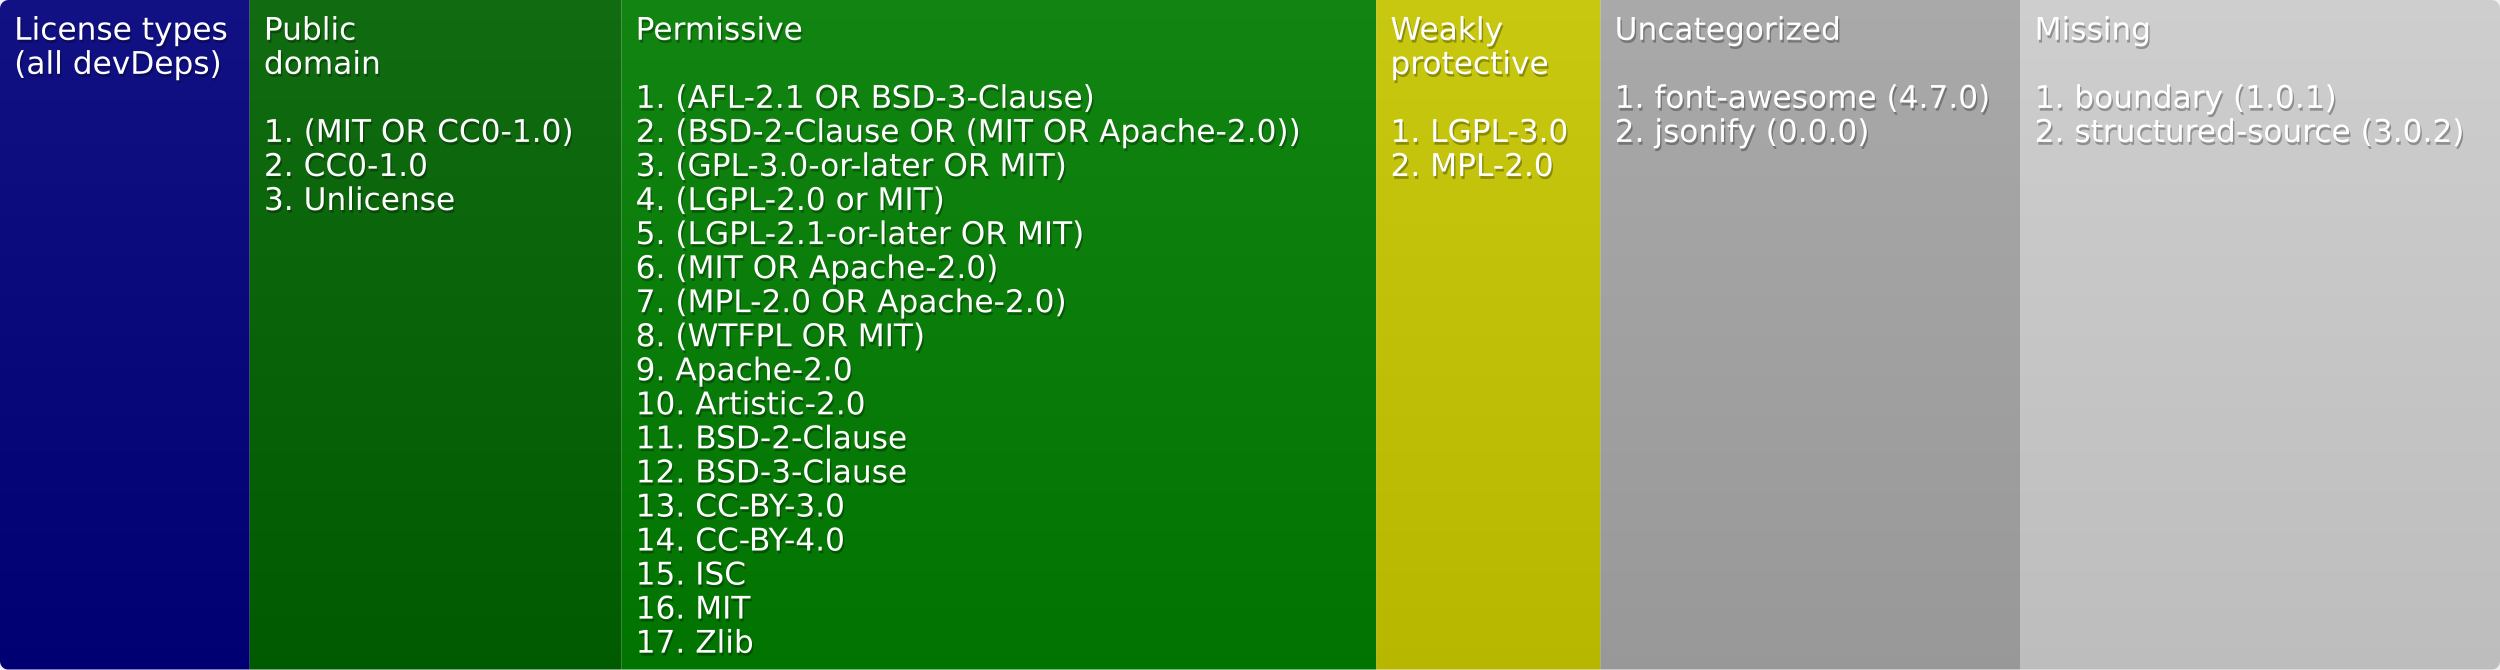
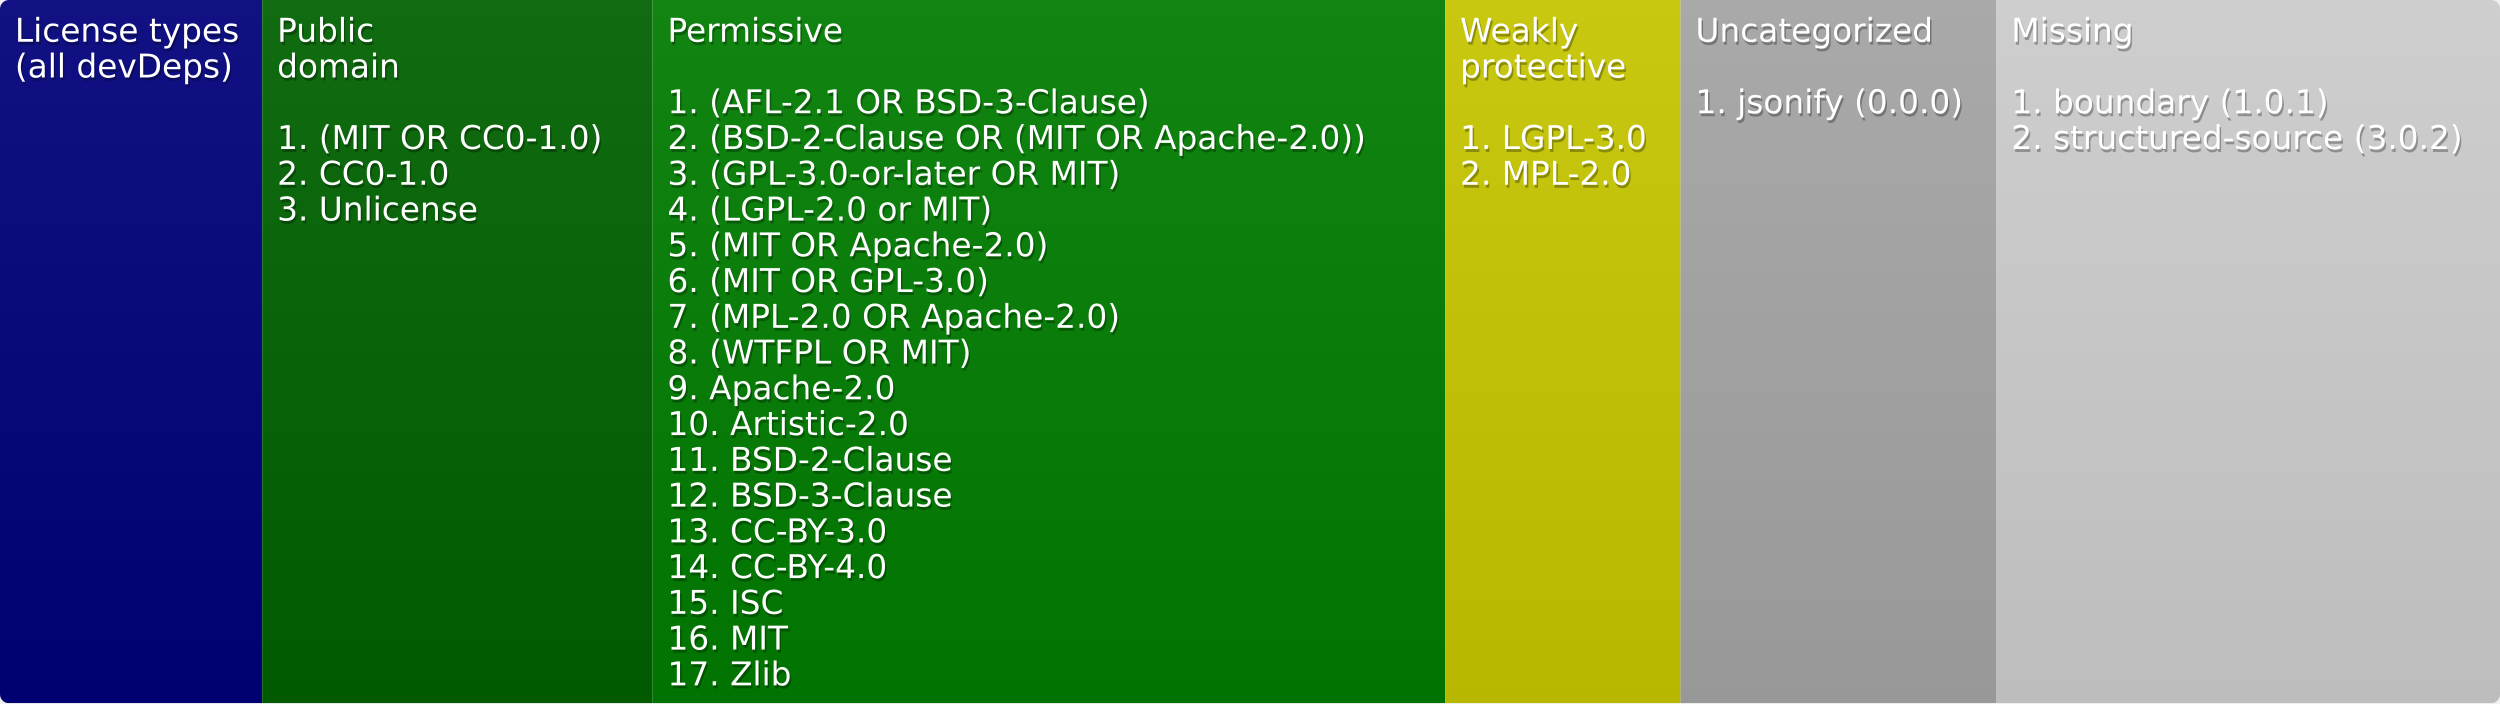
- <svg xmlns="http://www.w3.org/2000/svg" width="881" height="236">
+ <svg xmlns="http://www.w3.org/2000/svg" width="839" height="236">
  <defs>
    <linearGradient id="smooth" x2="0" y2="100%">
      <stop offset="0" stop-color="#aaa" stop-opacity=".1" />
      <stop offset="1" stop-opacity=".1" />
    </linearGradient>
    <style>text{font-size:11px;font-family:Verdana,DejaVu Sans,Geneva,sans-serif}text.shadow{fill:#010101;fill-opacity:.3}text.high{fill:#fff}</style>
    <mask id="round">
      <rect width="100%" height="100%" rx="3" fill="#fff" />
    </mask>
  </defs>
  <g id="bg" mask="url(#round)">
    <path fill="navy" d="M0 0h88v236H0z" />
    <path fill="#006400" d="M88 0h131v236H88z" />
    <path fill="green" d="M219 0h266v236H219z" />
    <path fill="#cc0" d="M485 0h79v236h-79z" />
-     <path fill="#a9a9a9" d="M564 0h148v236H564z" />
-     <path fill="#d3d3d3" d="M712 0h169v236H712z" />
-     <path fill="url(#smooth)" d="M0 0h881v236H0z" />
+     <path fill="#a9a9a9" d="M564 0h106v236H564z" />
+     <path fill="#d3d3d3" d="M670 0h169v236H670z" />
+     <path fill="url(#smooth)" d="M0 0h839v236H0z" />
  </g>
  <g id="fg">
    <text class="shadow" x="5.5" y="15">License types</text>
    <text class="high" x="5" y="14">License types</text>
    <text class="shadow" x="5.5" y="27">(all devDeps)</text>
    <text class="high" x="5" y="26">(all devDeps)</text>
    <text class="shadow" x="93.5" y="15">Public</text>
    <text class="high" x="93" y="14">Public</text>
    <text class="shadow" x="93.5" y="27">domain</text>
    <text class="high" x="93" y="26">domain</text>
    <text class="shadow" x="93.5" y="51">1. (MIT OR CC0-1.0)</text>
    <text class="high" x="93" y="50">1. (MIT OR CC0-1.0)</text>
    <text class="shadow" x="93.5" y="63">2. CC0-1.0</text>
    <text class="high" x="93" y="62">2. CC0-1.0</text>
    <text class="shadow" x="93.5" y="75">3. Unlicense</text>
    <text class="high" x="93" y="74">3. Unlicense</text>
    <text class="shadow" x="224.5" y="15">Permissive</text>
    <text class="high" x="224" y="14">Permissive</text>
    <text class="shadow" x="224.5" y="39">1. (AFL-2.1 OR BSD-3-Clause)</text>
    <text class="high" x="224" y="38">1. (AFL-2.1 OR BSD-3-Clause)</text>
    <text class="shadow" x="224.5" y="51">2. (BSD-2-Clause OR (MIT OR Apache-2.0))</text>
    <text class="high" x="224" y="50">2. (BSD-2-Clause OR (MIT OR Apache-2.0))</text>
    <text class="shadow" x="224.5" y="63">3. (GPL-3.0-or-later OR MIT)</text>
    <text class="high" x="224" y="62">3. (GPL-3.0-or-later OR MIT)</text>
    <text class="shadow" x="224.5" y="75">4. (LGPL-2.0 or MIT)</text>
    <text class="high" x="224" y="74">4. (LGPL-2.0 or MIT)</text>
-     <text class="shadow" x="224.5" y="87">5. (LGPL-2.1-or-later OR MIT)</text>
-     <text class="high" x="224" y="86">5. (LGPL-2.1-or-later OR MIT)</text>
-     <text class="shadow" x="224.5" y="99">6. (MIT OR Apache-2.0)</text>
-     <text class="high" x="224" y="98">6. (MIT OR Apache-2.0)</text>
+     <text class="shadow" x="224.5" y="87">5. (MIT OR Apache-2.0)</text>
+     <text class="high" x="224" y="86">5. (MIT OR Apache-2.0)</text>
+     <text class="shadow" x="224.5" y="99">6. (MIT OR GPL-3.0)</text>
+     <text class="high" x="224" y="98">6. (MIT OR GPL-3.0)</text>
    <text class="shadow" x="224.5" y="111">7. (MPL-2.0 OR Apache-2.0)</text>
    <text class="high" x="224" y="110">7. (MPL-2.0 OR Apache-2.0)</text>
    <text class="shadow" x="224.5" y="123">8. (WTFPL OR MIT)</text>
    <text class="high" x="224" y="122">8. (WTFPL OR MIT)</text>
    <text class="shadow" x="224.5" y="135">9. Apache-2.0</text>
    <text class="high" x="224" y="134">9. Apache-2.0</text>
    <text class="shadow" x="224.5" y="147">10. Artistic-2.0</text>
    <text class="high" x="224" y="146">10. Artistic-2.0</text>
    <text class="shadow" x="224.5" y="159">11. BSD-2-Clause</text>
    <text class="high" x="224" y="158">11. BSD-2-Clause</text>
    <text class="shadow" x="224.5" y="171">12. BSD-3-Clause</text>
    <text class="high" x="224" y="170">12. BSD-3-Clause</text>
    <text class="shadow" x="224.5" y="183">13. CC-BY-3.0</text>
    <text class="high" x="224" y="182">13. CC-BY-3.0</text>
    <text class="shadow" x="224.5" y="195">14. CC-BY-4.0</text>
    <text class="high" x="224" y="194">14. CC-BY-4.0</text>
    <text class="shadow" x="224.5" y="207">15. ISC</text>
    <text class="high" x="224" y="206">15. ISC</text>
    <text class="shadow" x="224.5" y="219">16. MIT</text>
    <text class="high" x="224" y="218">16. MIT</text>
    <text class="shadow" x="224.5" y="231">17. Zlib</text>
    <text class="high" x="224" y="230">17. Zlib</text>
    <text class="shadow" x="490.5" y="15">Weakly</text>
    <text class="high" x="490" y="14">Weakly</text>
    <text class="shadow" x="490.5" y="27">protective</text>
    <text class="high" x="490" y="26">protective</text>
    <text class="shadow" x="490.5" y="51">1. LGPL-3.0</text>
    <text class="high" x="490" y="50">1. LGPL-3.0</text>
    <text class="shadow" x="490.5" y="63">2. MPL-2.0</text>
    <text class="high" x="490" y="62">2. MPL-2.0</text>
    <text class="shadow" x="569.5" y="15">Uncategorized</text>
    <text class="high" x="569" y="14">Uncategorized</text>
-     <text class="shadow" x="569.5" y="39">1. font-awesome (4.7.0)</text>
-     <text class="high" x="569" y="38">1. font-awesome (4.7.0)</text>
-     <text class="shadow" x="569.5" y="51">2. jsonify (0.0.0)</text>
-     <text class="high" x="569" y="50">2. jsonify (0.0.0)</text>
-     <text class="shadow" x="717.5" y="15">Missing</text>
-     <text class="high" x="717" y="14">Missing</text>
-     <text class="shadow" x="717.5" y="39">1. boundary (1.0.1)</text>
-     <text class="high" x="717" y="38">1. boundary (1.0.1)</text>
-     <text class="shadow" x="717.5" y="51">2. structured-source (3.0.2)</text>
-     <text class="high" x="717" y="50">2. structured-source (3.0.2)</text>
+     <text class="shadow" x="569.5" y="39">1. jsonify (0.0.0)</text>
+     <text class="high" x="569" y="38">1. jsonify (0.0.0)</text>
+     <text class="shadow" x="675.5" y="15">Missing</text>
+     <text class="high" x="675" y="14">Missing</text>
+     <text class="shadow" x="675.5" y="39">1. boundary (1.0.1)</text>
+     <text class="high" x="675" y="38">1. boundary (1.0.1)</text>
+     <text class="shadow" x="675.5" y="51">2. structured-source (3.0.2)</text>
+     <text class="high" x="675" y="50">2. structured-source (3.0.2)</text>
  </g>
</svg>
